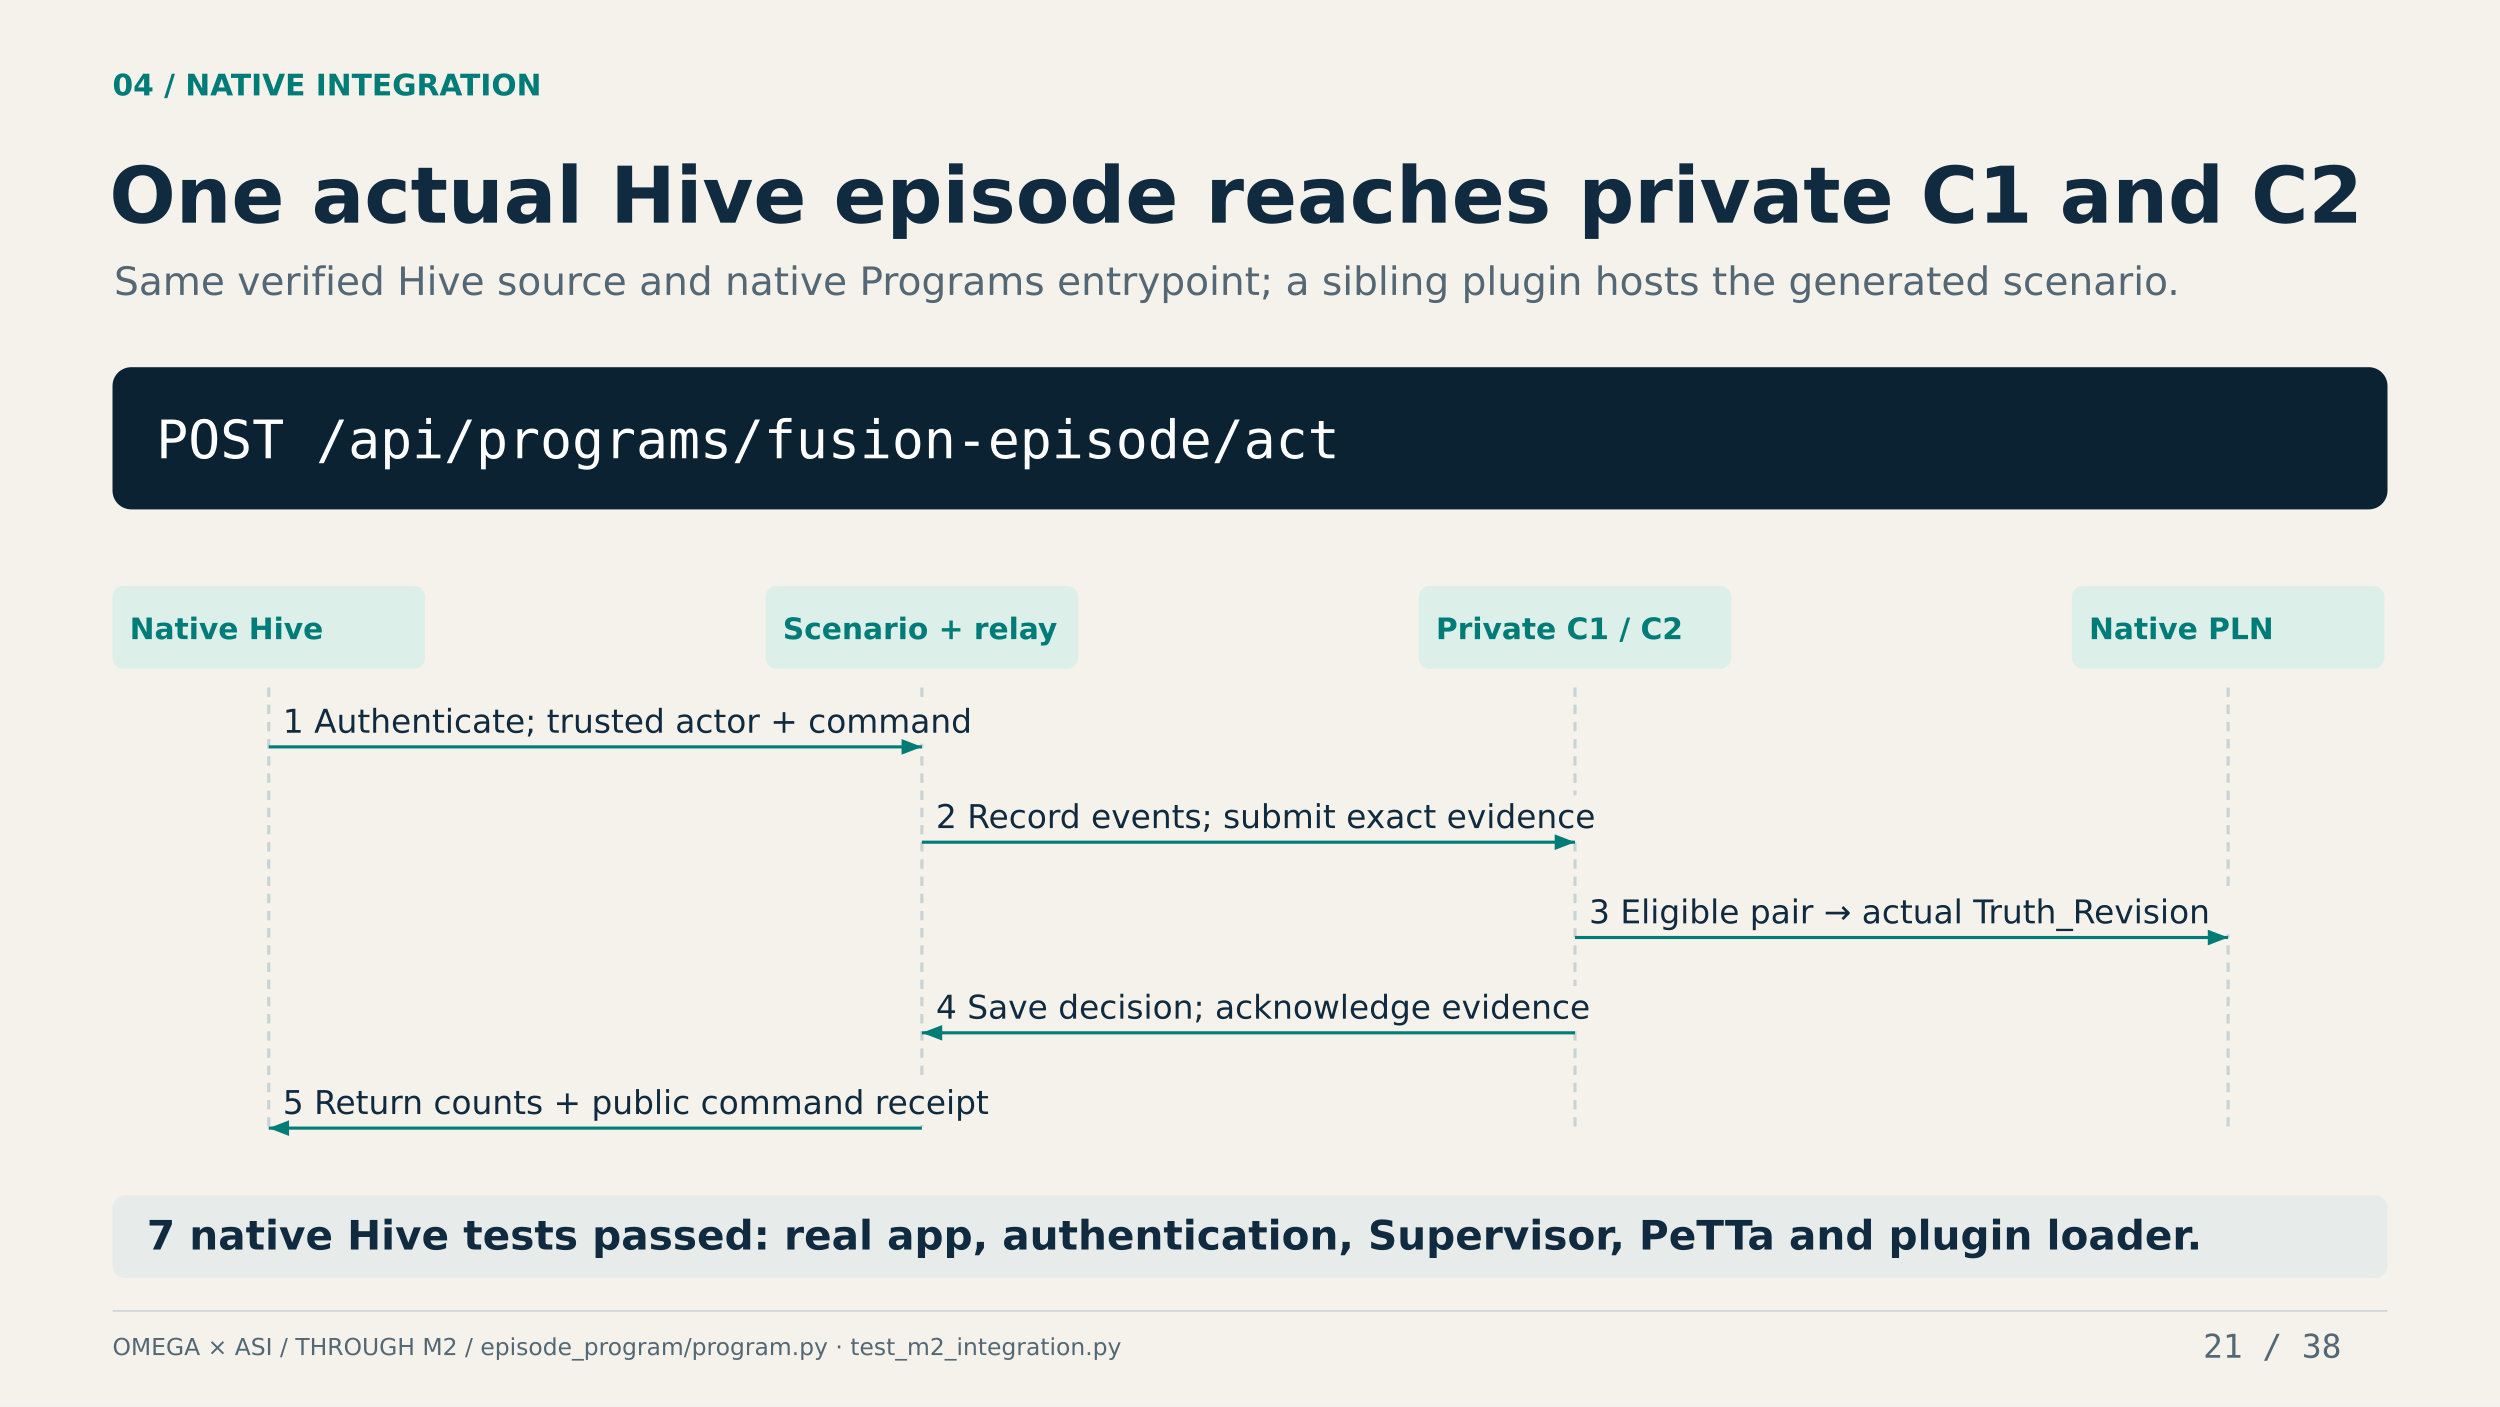
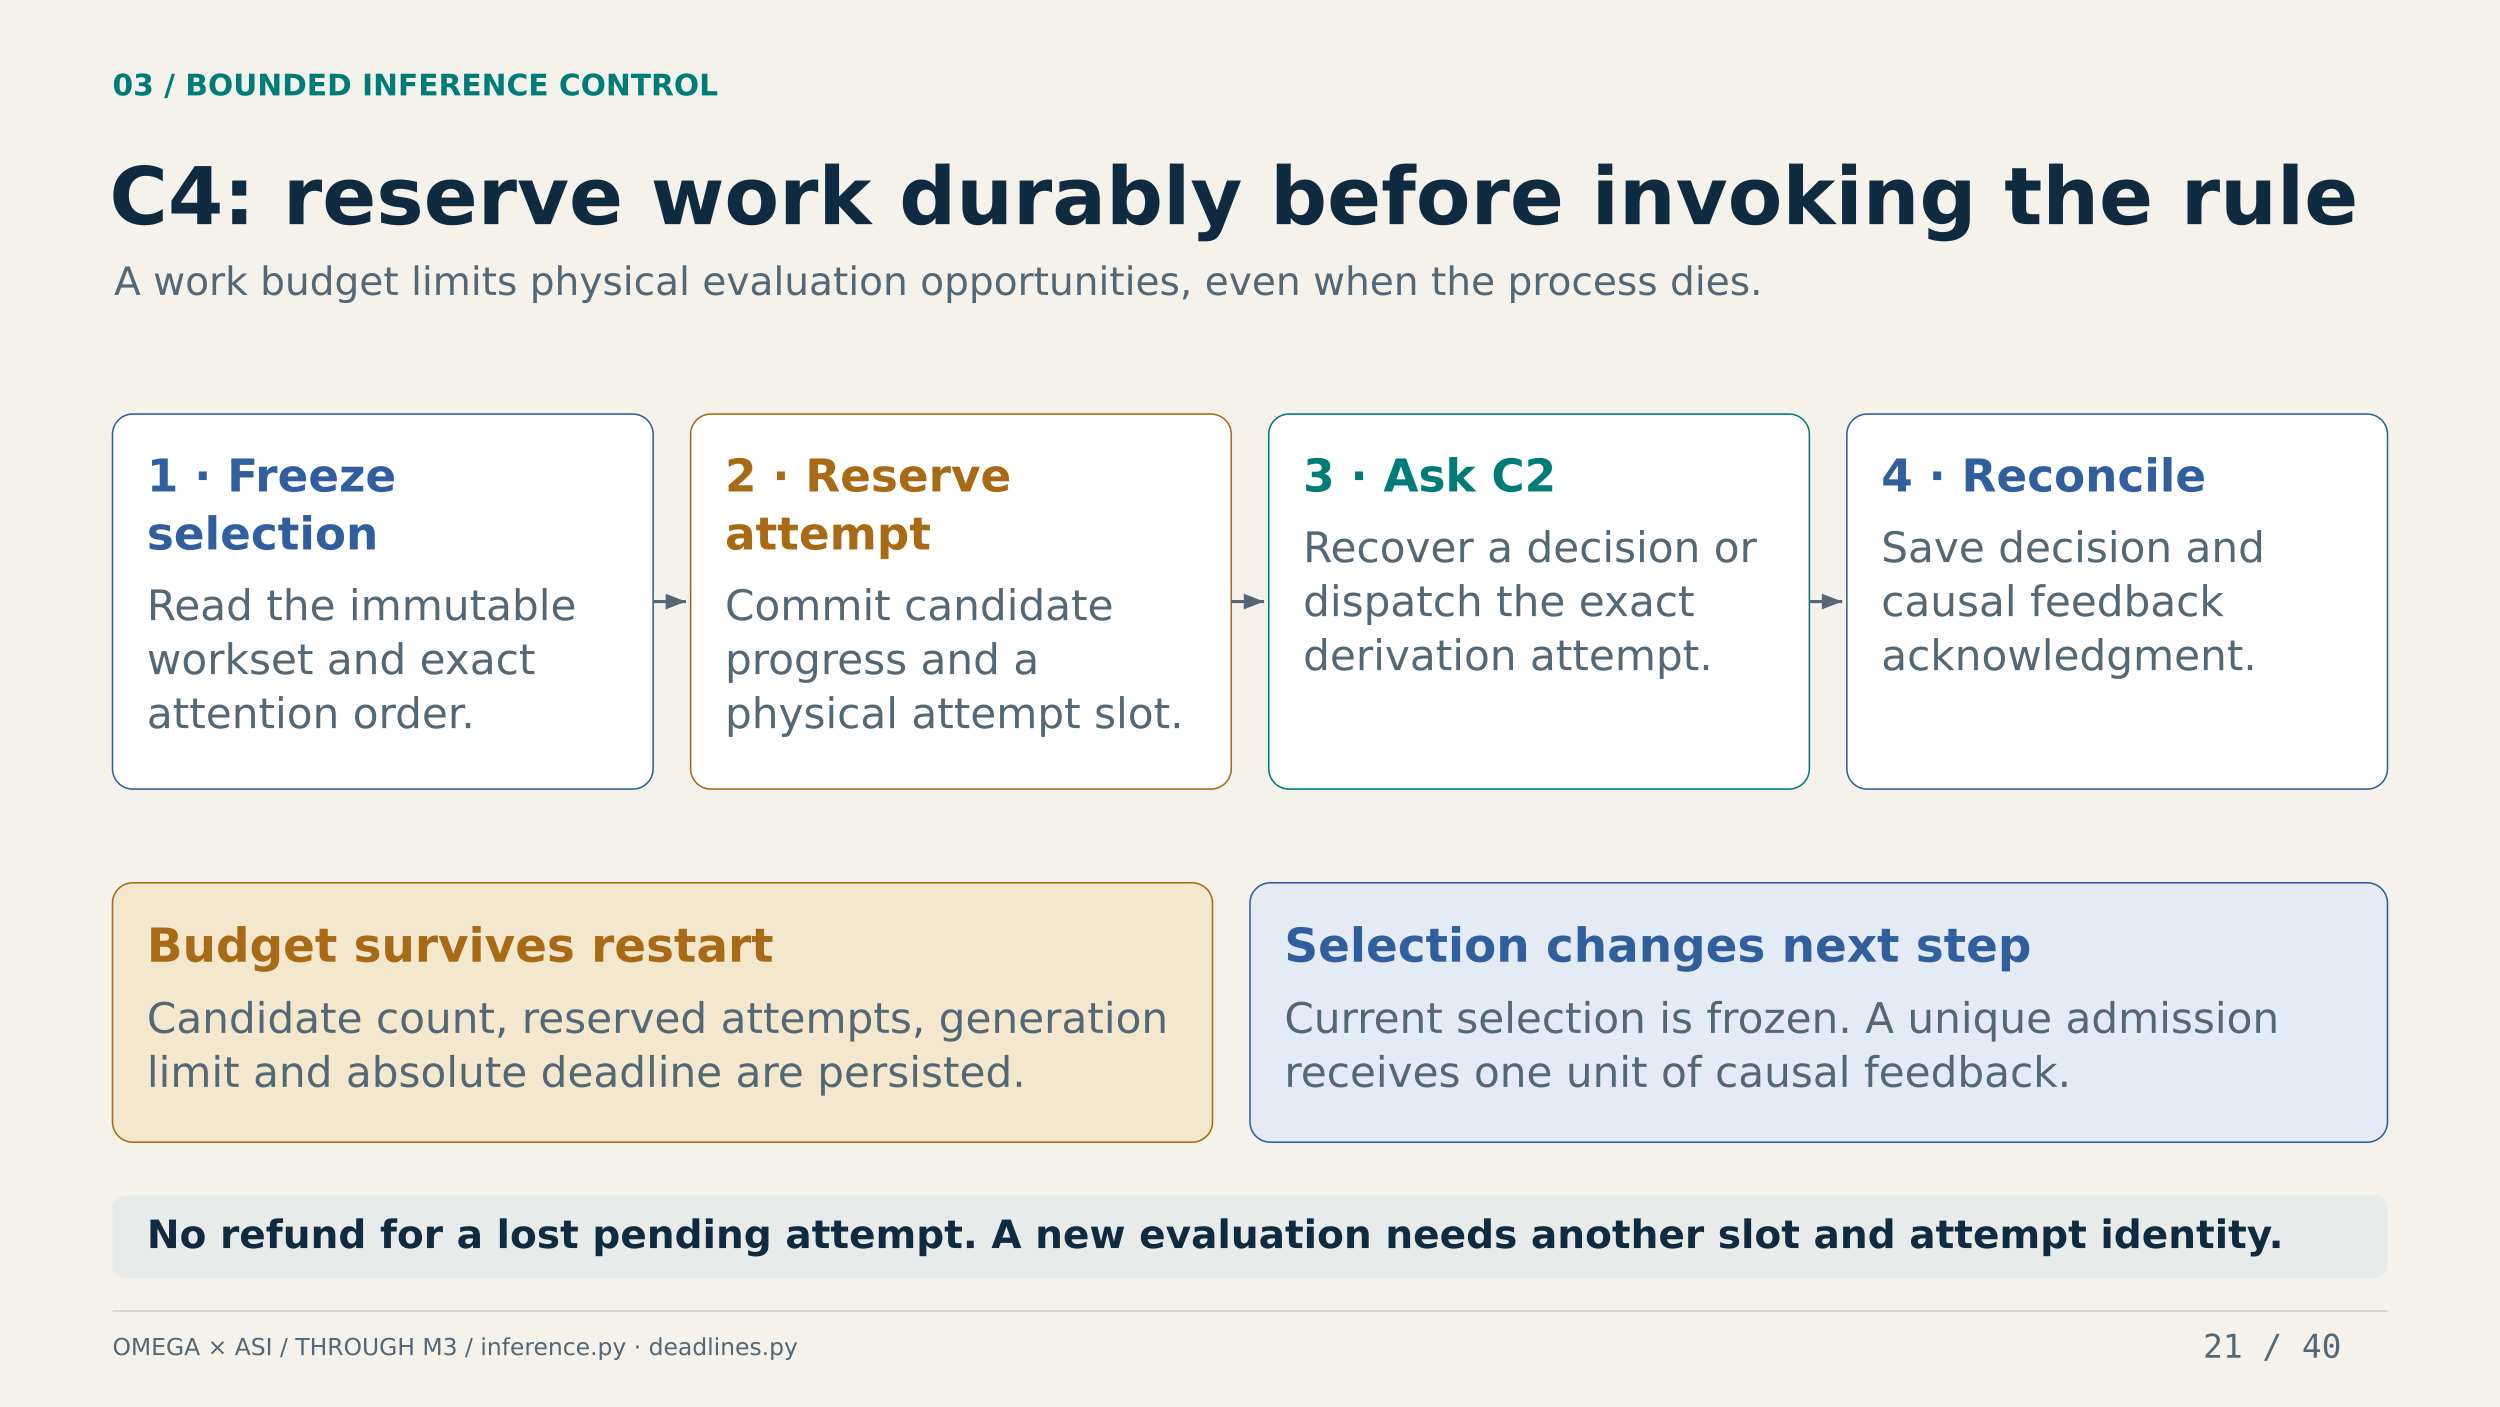
<svg xmlns="http://www.w3.org/2000/svg" width="1600" height="900" viewBox="0 0 1600 900" role="img" aria-labelledby="title desc">
  <rect width="1600" height="900" fill="#F4F2EB" />
-   <text x="72" y="61.05" font-family="DejaVu Sans" font-size="19" font-weight="700" fill="#007C78">04 / NATIVE INTEGRATION</text>
-   <text x="70" y="142.5" font-family="DejaVu Sans" font-size="50" font-weight="700" fill="#102B3F">One actual Hive episode reaches private C1 and C2</text>
-   <text x="73" y="188.75" font-family="DejaVu Sans" font-size="25" font-weight="400" fill="#536775">Same verified Hive source and native Programs entrypoint; a sibling plugin hosts the generated scenario.</text>
-   <rect x="72" y="235" width="1456" height="91" rx="12" fill="#0B2233" />
-   <text x="100" y="293.3" font-family="DejaVu Sans Mono" font-size="34" font-weight="400" fill="#FFFFFF">POST /api/programs/fusion-episode/act</text>
-   <rect x="72" y="375" width="200" height="53" rx="7" fill="#DCEFE8" />
-   <text x="83" y="409.05" font-family="DejaVu Sans" font-size="19" font-weight="700" fill="#007C78">Native Hive</text>
-   <line x1="172" y1="440" x2="172" y2="725" stroke="#C9D2D4" stroke-width="2" stroke-dasharray="6 5" />
-   <rect x="490" y="375" width="200" height="53" rx="7" fill="#DCEFE8" />
-   <text x="501" y="409.05" font-family="DejaVu Sans" font-size="19" font-weight="700" fill="#007C78">Scenario + relay</text>
-   <line x1="590" y1="440" x2="590" y2="725" stroke="#C9D2D4" stroke-width="2" stroke-dasharray="6 5" />
-   <rect x="908" y="375" width="200" height="53" rx="7" fill="#DCEFE8" />
-   <text x="919" y="409.05" font-family="DejaVu Sans" font-size="19" font-weight="700" fill="#007C78">Private C1 / C2</text>
-   <line x1="1008" y1="440" x2="1008" y2="725" stroke="#C9D2D4" stroke-width="2" stroke-dasharray="6 5" />
-   <rect x="1326" y="375" width="200" height="53" rx="7" fill="#DCEFE8" />
-   <text x="1337" y="409.05" font-family="DejaVu Sans" font-size="19" font-weight="700" fill="#007C78">Native PLN</text>
-   <line x1="1426" y1="440" x2="1426" y2="725" stroke="#C9D2D4" stroke-width="2" stroke-dasharray="6 5" />
-   <rect x="176" y="448" width="459.716" height="28" rx="0" fill="#F4F2EB" />
-   <text x="181" y="468.95" font-family="DejaVu Sans" font-size="21" font-weight="400" fill="#102B3F">1 Authenticate; trusted actor + command</text>
-   <line x1="172" y1="478" x2="590" y2="478" stroke="#007C78" stroke-width="2" />
-   <polygon points="590,478 577.0,473.0 577.0,483.0" fill="#007C78" />
-   <rect x="594" y="509" width="442.418" height="28" rx="0" fill="#F4F2EB" />
-   <text x="599" y="529.95" font-family="DejaVu Sans" font-size="21" font-weight="400" fill="#102B3F">2 Record events; submit exact evidence</text>
-   <line x1="590" y1="539" x2="1008" y2="539" stroke="#007C78" stroke-width="2" />
-   <polygon points="1008,539 995.0,534.0 995.0,544.0" fill="#007C78" />
-   <rect x="1012" y="570" width="420.044" height="28" rx="0" fill="#F4F2EB" />
-   <text x="1017" y="590.95" font-family="DejaVu Sans" font-size="21" font-weight="400" fill="#102B3F">3 Eligible pair → actual Truth_Revision</text>
-   <line x1="1008" y1="600" x2="1426" y2="600" stroke="#007C78" stroke-width="2" />
-   <polygon points="1426,600 1413.0,595.0 1413.0,605.0" fill="#007C78" />
-   <rect x="594" y="631" width="437.373" height="28" rx="0" fill="#F4F2EB" />
-   <text x="599" y="651.95" font-family="DejaVu Sans" font-size="21" font-weight="400" fill="#102B3F">4 Save decision; acknowledge evidence</text>
-   <line x1="1008" y1="661" x2="590" y2="661" stroke="#007C78" stroke-width="2" />
-   <polygon points="590,661 603.0,666.0 603.0,656.0" fill="#007C78" />
-   <rect x="176" y="692" width="472.288" height="28" rx="0" fill="#F4F2EB" />
-   <text x="181" y="712.95" font-family="DejaVu Sans" font-size="21" font-weight="400" fill="#102B3F">5 Return counts + public command receipt</text>
-   <line x1="590" y1="722" x2="172" y2="722" stroke="#007C78" stroke-width="2" />
-   <polygon points="172,722 185.0,727.0 185.0,717.0" fill="#007C78" />
+   <text x="72" y="61.05" font-family="DejaVu Sans" font-size="19" font-weight="700" fill="#007C78">03 / BOUNDED INFERENCE CONTROL</text>
+   <text x="70" y="143.45" font-family="DejaVu Sans" font-size="51" font-weight="700" fill="#102B3F">C4: reserve work durably before invoking the rule</text>
+   <text x="73" y="188.75" font-family="DejaVu Sans" font-size="25" font-weight="400" fill="#536775">A work budget limits physical evaluation opportunities, even when the process dies.</text>
+   <rect x="72" y="265" width="346" height="240" rx="13" fill="#FFFFFF" stroke="#315E9C" />
+   <text x="94" y="314.55" font-family="DejaVu Sans" font-size="29" font-weight="700" fill="#315E9C">1 · Freeze</text>
+   <text x="94" y="351.67" font-family="DejaVu Sans" font-size="29" font-weight="700" fill="#315E9C">selection</text>
+   <text x="94" y="396.89" font-family="DejaVu Sans" font-size="27" font-weight="400" fill="#536775">Read the immutable</text>
+   <text x="94" y="431.45" font-family="DejaVu Sans" font-size="27" font-weight="400" fill="#536775">workset and exact</text>
+   <text x="94" y="466.01" font-family="DejaVu Sans" font-size="27" font-weight="400" fill="#536775">attention order.</text>
+   <line x1="418" y1="385" x2="439" y2="385" stroke="#536775" stroke-width="2" />
+   <polygon points="439,385 426.0,380.0 426.0,390.0" fill="#536775" />
+   <rect x="442" y="265" width="346" height="240" rx="13" fill="#FFFFFF" stroke="#A86A15" />
+   <text x="464" y="314.55" font-family="DejaVu Sans" font-size="29" font-weight="700" fill="#A86A15">2 · Reserve</text>
+   <text x="464" y="351.67" font-family="DejaVu Sans" font-size="29" font-weight="700" fill="#A86A15">attempt</text>
+   <text x="464" y="396.89" font-family="DejaVu Sans" font-size="27" font-weight="400" fill="#536775">Commit candidate</text>
+   <text x="464" y="431.45" font-family="DejaVu Sans" font-size="27" font-weight="400" fill="#536775">progress and a</text>
+   <text x="464" y="466.01" font-family="DejaVu Sans" font-size="27" font-weight="400" fill="#536775">physical attempt slot.</text>
+   <line x1="788" y1="385" x2="809" y2="385" stroke="#536775" stroke-width="2" />
+   <polygon points="809,385 796.0,380.0 796.0,390.0" fill="#536775" />
+   <rect x="812" y="265" width="346" height="240" rx="13" fill="#FFFFFF" stroke="#007C78" />
+   <text x="834" y="314.55" font-family="DejaVu Sans" font-size="29" font-weight="700" fill="#007C78">3 · Ask C2</text>
+   <text x="834" y="359.77" font-family="DejaVu Sans" font-size="27" font-weight="400" fill="#536775">Recover a decision or</text>
+   <text x="834" y="394.33" font-family="DejaVu Sans" font-size="27" font-weight="400" fill="#536775">dispatch the exact</text>
+   <text x="834" y="428.89" font-family="DejaVu Sans" font-size="27" font-weight="400" fill="#536775">derivation attempt.</text>
+   <line x1="1158" y1="385" x2="1179" y2="385" stroke="#536775" stroke-width="2" />
+   <polygon points="1179,385 1166.0,380.0 1166.0,390.0" fill="#536775" />
+   <rect x="1182" y="265" width="346" height="240" rx="13" fill="#FFFFFF" stroke="#315E9C" />
+   <text x="1204" y="314.55" font-family="DejaVu Sans" font-size="29" font-weight="700" fill="#315E9C">4 · Reconcile</text>
+   <text x="1204" y="359.77" font-family="DejaVu Sans" font-size="27" font-weight="400" fill="#536775">Save decision and</text>
+   <text x="1204" y="394.33" font-family="DejaVu Sans" font-size="27" font-weight="400" fill="#536775">causal feedback</text>
+   <text x="1204" y="428.89" font-family="DejaVu Sans" font-size="27" font-weight="400" fill="#536775">acknowledgment.</text>
+   <rect x="72" y="565" width="704" height="166" rx="13" fill="#F3E7CE" stroke="#A86A15" />
+   <text x="94" y="615.5" font-family="DejaVu Sans" font-size="30" font-weight="700" fill="#A86A15">Budget survives restart</text>
+   <text x="94" y="661.05" font-family="DejaVu Sans" font-size="27" font-weight="400" fill="#536775">Candidate count, reserved attempts, generation</text>
+   <text x="94" y="695.61" font-family="DejaVu Sans" font-size="27" font-weight="400" fill="#536775">limit and absolute deadline are persisted.</text>
+   <rect x="800" y="565" width="728" height="166" rx="13" fill="#E4EBF5" stroke="#315E9C" />
+   <text x="822" y="615.5" font-family="DejaVu Sans" font-size="30" font-weight="700" fill="#315E9C">Selection changes next step</text>
+   <text x="822" y="661.05" font-family="DejaVu Sans" font-size="27" font-weight="400" fill="#536775">Current selection is frozen. A unique admission</text>
+   <text x="822" y="695.61" font-family="DejaVu Sans" font-size="27" font-weight="400" fill="#536775">receives one unit of causal feedback.</text>
  <rect x="72" y="765" width="1456" height="53" rx="8" fill="#E7ECEB" />
-   <text x="94" y="799.7" font-family="DejaVu Sans" font-size="26" font-weight="700" fill="#102B3F">7 native Hive tests passed: real app, authentication, Supervisor, PeTTa and plugin loader.</text>
+   <text x="94" y="798.75" font-family="DejaVu Sans" font-size="25" font-weight="700" fill="#102B3F">No refund for a lost pending attempt. A new evaluation needs another slot and attempt identity.</text>
  <line x1="72" y1="839" x2="1528" y2="839" stroke="#C9D2D4" stroke-width="1" />
-   <text x="72" y="867.25" font-family="DejaVu Sans" font-size="15" font-weight="400" fill="#536775">OMEGA × ASI / THROUGH M2 / episode_program/program.py · test_m2_integration.py</text>
-   <text x="1410" y="868.95" font-family="DejaVu Sans Mono" font-size="21" font-weight="400" fill="#536775">21 / 38</text>
+   <text x="72" y="867.25" font-family="DejaVu Sans" font-size="15" font-weight="400" fill="#536775">OMEGA × ASI / THROUGH M3 / inference.py · deadlines.py</text>
+   <text x="1410" y="868.95" font-family="DejaVu Sans Mono" font-size="21" font-weight="400" fill="#536775">21 / 40</text>
</svg>
